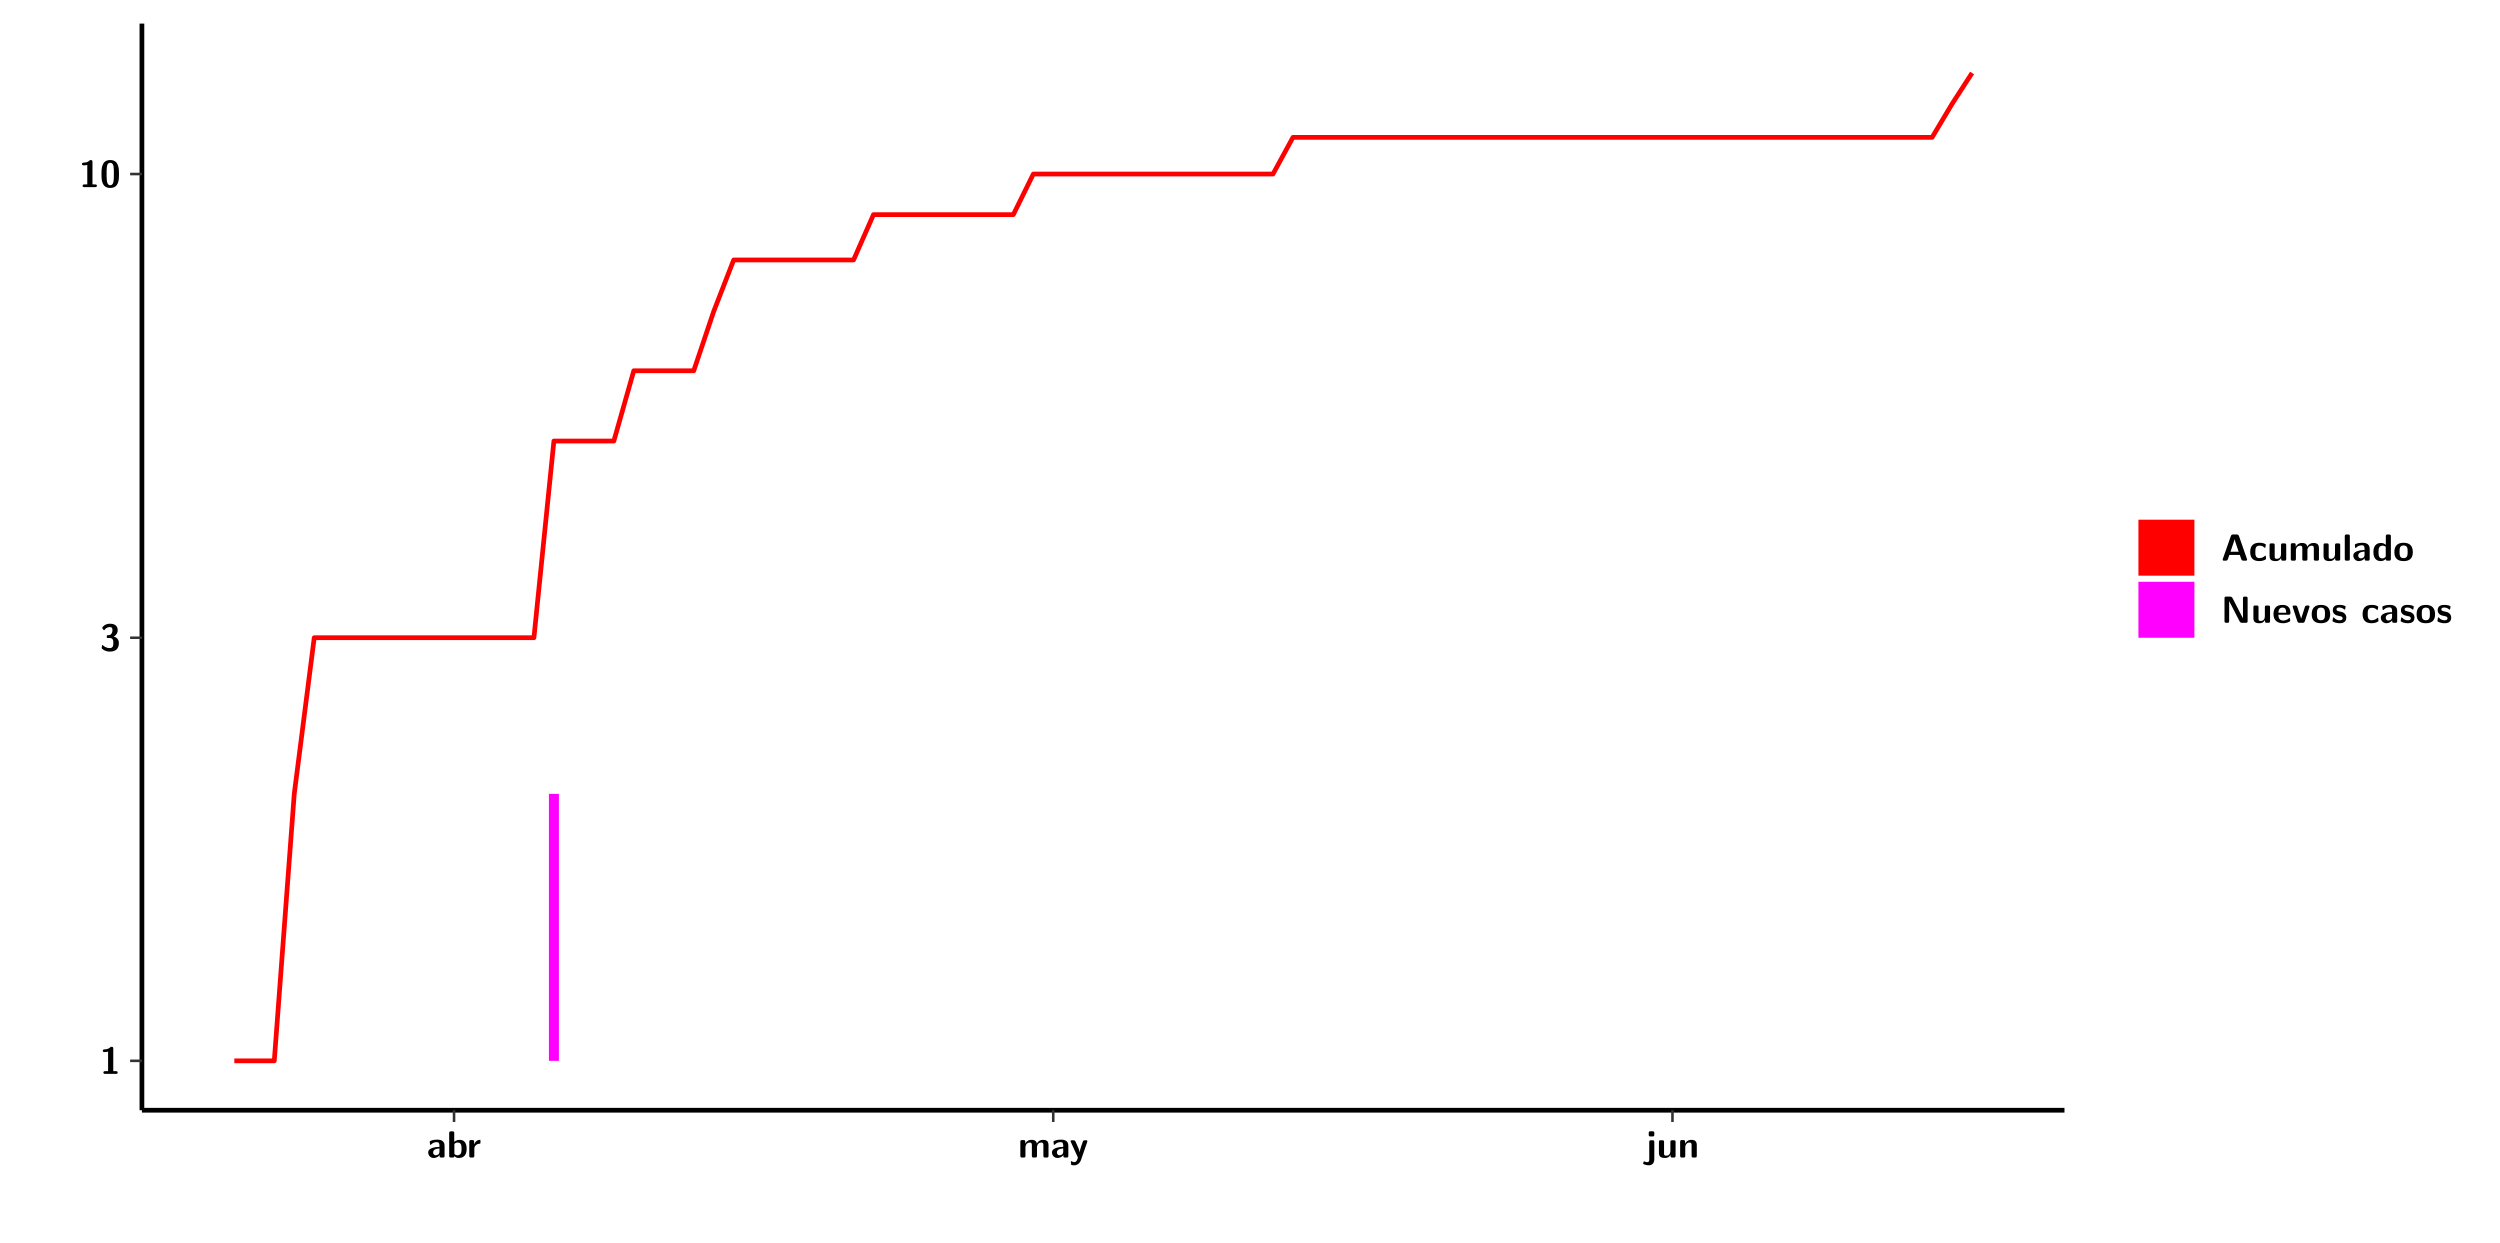
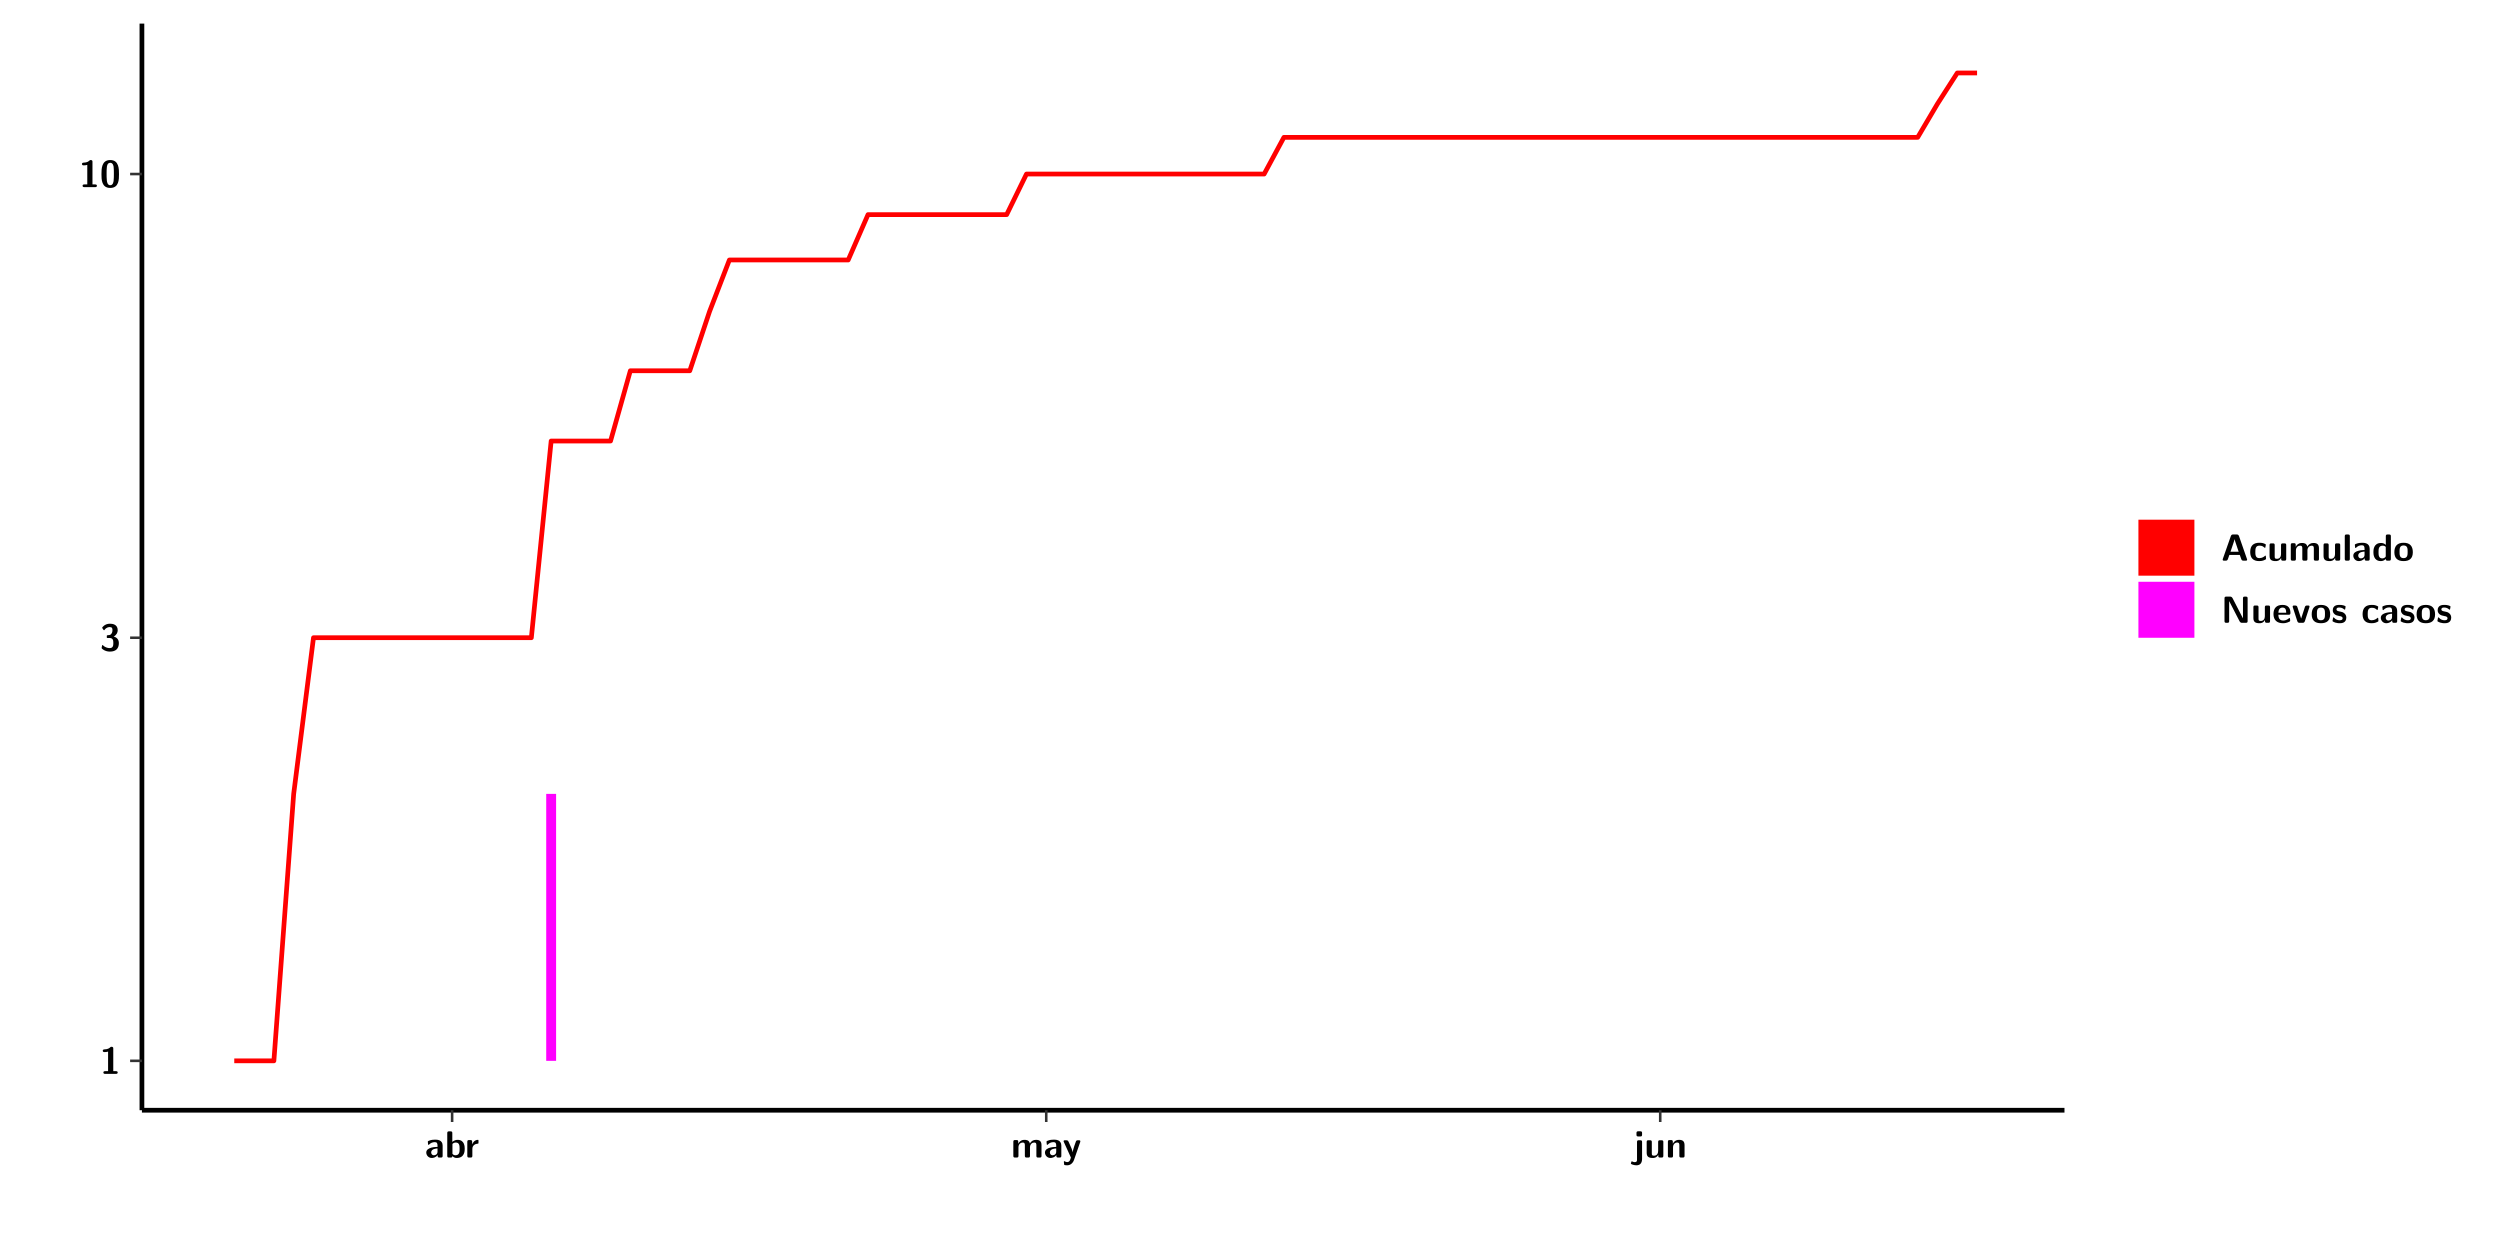
<svg xmlns="http://www.w3.org/2000/svg" xmlns:xlink="http://www.w3.org/1999/xlink" width="579.653pt" height="288pt" viewBox="0 0 579.653 288" version="1.1">
  <defs>
    <g>
      <symbol overflow="visible" id="glyph0-0">
        <path style="stroke:none;" d="" />
      </symbol>
      <symbol overflow="visible" id="glyph0-1">
        <path style="stroke:none;" d="M 3.109 -5.859 C 3.109 -6.016 3.109 -6.281 2.719 -6.281 C 2.547 -6.281 2.516 -6.266 2.406 -6.156 C 2.25 -6.016 1.922 -5.688 1.047 -5.672 C 0.891 -5.672 0.672 -5.609 0.672 -5.359 C 0.672 -5.047 0.969 -5.047 1.094 -5.047 C 1.344 -5.047 1.656 -5.078 1.906 -5.156 L 1.906 -0.625 L 1.234 -0.625 C 1.109 -0.625 0.812 -0.625 0.812 -0.312 C 0.812 0 1.109 0 1.234 0 L 3.719 0 C 3.828 0 4.141 0 4.141 -0.312 C 4.141 -0.625 3.828 -0.625 3.719 -0.625 L 3.109 -0.625 Z M 3.109 -5.859 " />
      </symbol>
      <symbol overflow="visible" id="glyph0-2">
        <path style="stroke:none;" d="M 0.844 -4.859 C 0.906 -4.766 0.953 -4.766 0.969 -4.766 C 1.031 -4.766 1.047 -4.797 1.094 -4.859 C 1.547 -5.5 2.172 -5.5 2.281 -5.5 C 2.844 -5.5 2.922 -5.203 2.922 -4.781 C 2.922 -4.656 2.922 -4.234 2.641 -3.906 C 2.438 -3.656 2.219 -3.641 1.953 -3.625 C 1.859 -3.609 1.688 -3.609 1.672 -3.578 C 1.609 -3.562 1.609 -3.5 1.609 -3.359 L 1.609 -3.203 C 1.609 -2.984 1.609 -2.969 1.844 -2.969 L 2.219 -2.969 C 3.031 -2.969 3.125 -2.469 3.125 -1.797 C 3.125 -1.203 3.062 -0.625 2.266 -0.625 C 1.984 -0.625 1.328 -0.688 0.75 -1.25 C 0.672 -1.328 0.656 -1.328 0.625 -1.328 C 0.531 -1.328 0.516 -1.25 0.516 -1.234 C 0.516 -1.234 0.406 -0.672 0.406 -0.625 C 0.406 -0.516 1.156 0.188 2.312 0.188 C 3.812 0.188 4.406 -0.609 4.406 -1.781 C 4.406 -2.562 3.984 -3.109 3.203 -3.297 C 3.906 -3.688 4.141 -4.266 4.141 -4.766 C 4.141 -6.156 2.891 -6.281 2.328 -6.281 C 1.125 -6.281 0.531 -5.422 0.531 -5.344 C 0.531 -5.297 0.594 -5.219 0.594 -5.219 Z M 0.844 -4.859 " />
      </symbol>
      <symbol overflow="visible" id="glyph0-3">
        <path style="stroke:none;" d="M 4.438 -3 C 4.438 -4.203 4.438 -6.281 2.406 -6.281 C 0.375 -6.281 0.375 -4.219 0.375 -3 C 0.375 -1.812 0.375 0.188 2.406 0.188 C 4.438 0.188 4.438 -1.781 4.438 -3 Z M 2.406 -0.438 C 1.75 -0.438 1.656 -1.25 1.625 -1.484 C 1.562 -1.953 1.562 -2.766 1.562 -3.125 C 1.562 -3.641 1.562 -4.203 1.625 -4.641 C 1.641 -4.875 1.734 -5.641 2.406 -5.641 C 3.047 -5.641 3.156 -4.906 3.188 -4.734 C 3.25 -4.281 3.25 -3.594 3.25 -3.125 C 3.25 -2.625 3.25 -1.953 3.188 -1.469 C 3.156 -1.234 3.062 -0.438 2.406 -0.438 Z M 2.406 -0.438 " />
      </symbol>
      <symbol overflow="visible" id="glyph0-4">
        <path style="stroke:none;" d="M 4.062 -2.766 C 4.062 -4.156 2.734 -4.156 2.297 -4.156 C 1.891 -4.156 1.453 -4.125 0.859 -3.891 C 0.672 -3.797 0.625 -3.781 0.625 -3.688 C 0.625 -3.625 0.688 -3.109 0.688 -3.047 C 0.703 -2.984 0.75 -2.938 0.812 -2.938 C 0.844 -2.938 0.875 -2.969 0.906 -3 C 1.281 -3.391 1.719 -3.578 2.266 -3.578 C 2.734 -3.578 2.875 -3.297 2.875 -2.781 L 2.875 -2.469 C 2.562 -2.469 0.266 -2.453 0.266 -1.172 C 0.266 -0.547 0.766 0.094 1.531 0.094 C 1.828 0.094 2.484 0.016 2.906 -0.594 L 2.906 -0.422 C 2.906 -0.141 2.969 0 3.328 0 L 3.641 0 C 3.984 0 4.062 -0.109 4.062 -0.422 Z M 2.875 -1.344 C 2.875 -0.531 2.047 -0.531 2.016 -0.531 C 1.641 -0.531 1.406 -0.844 1.406 -1.188 C 1.406 -2.047 2.625 -2.109 2.875 -2.109 Z M 2.875 -1.344 " />
      </symbol>
      <symbol overflow="visible" id="glyph0-5">
        <path style="stroke:none;" d="M 1.703 -5.656 C 1.703 -5.938 1.641 -6.078 1.281 -6.078 L 0.953 -6.078 C 0.641 -6.078 0.531 -5.984 0.531 -5.656 L 0.531 -0.422 C 0.531 -0.109 0.625 0 0.953 0 L 1.312 0 C 1.453 0 1.719 0 1.734 -0.344 C 2.125 0.094 2.578 0.094 2.719 0.094 C 4.578 0.094 4.578 -1.594 4.578 -2.031 C 4.578 -2.453 4.578 -4.109 2.938 -4.109 C 2.219 -4.109 1.781 -3.703 1.703 -3.625 Z M 1.734 -3.172 C 1.844 -3.281 2.109 -3.484 2.5 -3.484 C 3.391 -3.484 3.391 -2.672 3.391 -2.016 C 3.391 -1.375 3.391 -0.531 2.406 -0.531 C 2.047 -0.531 1.828 -0.75 1.734 -0.875 Z M 1.734 -3.172 " />
      </symbol>
      <symbol overflow="visible" id="glyph0-6">
        <path style="stroke:none;" d="M 1.703 -2.016 C 1.703 -2.844 2.391 -3.188 2.938 -3.219 C 3.109 -3.234 3.125 -3.234 3.125 -3.469 L 3.125 -3.875 C 3.125 -4.047 3.125 -4.109 2.969 -4.109 C 2.719 -4.109 2.078 -4.031 1.672 -3.078 L 1.656 -3.078 L 1.656 -3.641 C 1.656 -3.922 1.594 -4.062 1.234 -4.062 L 0.953 -4.062 C 0.641 -4.062 0.531 -3.969 0.531 -3.641 L 0.531 -0.422 C 0.531 -0.109 0.625 0 0.953 0 L 1.281 0 C 1.609 0 1.703 -0.109 1.703 -0.422 Z M 1.703 -2.016 " />
      </symbol>
      <symbol overflow="visible" id="glyph0-7">
        <path style="stroke:none;" d="M 7.062 -2.844 C 7.062 -3.75 6.672 -4.109 5.781 -4.109 C 5.156 -4.109 4.688 -3.828 4.359 -3.25 C 4.219 -4.078 3.484 -4.109 3.109 -4.109 C 2.938 -4.109 2.578 -4.109 2.188 -3.828 C 1.906 -3.625 1.734 -3.344 1.672 -3.203 L 1.672 -3.641 C 1.672 -3.922 1.609 -4.062 1.25 -4.062 L 0.953 -4.062 C 0.625 -4.062 0.531 -3.969 0.531 -3.641 L 0.531 -0.422 C 0.531 -0.109 0.625 0 0.953 0 L 1.297 0 C 1.625 0 1.719 -0.109 1.719 -0.422 L 1.719 -2.359 C 1.719 -3.141 2.25 -3.484 2.688 -3.484 C 3.109 -3.484 3.203 -3.297 3.203 -2.828 L 3.203 -0.422 C 3.203 -0.109 3.297 0 3.625 0 L 3.969 0 C 4.297 0 4.391 -0.109 4.391 -0.422 L 4.391 -2.359 C 4.391 -3.141 4.922 -3.484 5.359 -3.484 C 5.781 -3.484 5.875 -3.297 5.875 -2.828 L 5.875 -0.422 C 5.875 -0.109 5.969 0 6.297 0 L 6.641 0 C 6.984 0 7.062 -0.109 7.062 -0.422 Z M 7.062 -2.844 " />
      </symbol>
      <symbol overflow="visible" id="glyph0-8">
        <path style="stroke:none;" d="M 4.109 -3.609 C 4.141 -3.719 4.141 -3.734 4.141 -3.781 C 4.141 -4.016 3.906 -4.016 3.797 -4.016 L 3.609 -4.016 C 3.469 -4.016 3.266 -4.016 3.141 -3.812 C 3.109 -3.766 2.406 -1.828 2.359 -1.25 L 2.344 -1.25 C 2.312 -1.672 1.953 -2.484 1.562 -3.328 C 1.328 -3.891 1.266 -4.016 0.828 -4.016 L 0.594 -4.016 C 0.469 -4.016 0.25 -4.016 0.25 -3.781 C 0.25 -3.75 0.281 -3.688 0.297 -3.641 L 1.953 0 C 1.891 0.188 1.859 0.281 1.828 0.375 C 1.734 0.656 1.578 1.047 1.109 1.047 C 0.812 1.047 0.609 0.922 0.516 0.875 C 0.469 0.844 0.453 0.828 0.422 0.828 C 0.391 0.828 0.312 0.859 0.312 0.969 C 0.312 1.031 0.375 1.641 0.391 1.672 C 0.469 1.781 0.953 1.797 1.094 1.797 C 2.172 1.797 2.609 0.766 2.672 0.547 Z M 4.109 -3.609 " />
      </symbol>
      <symbol overflow="visible" id="glyph0-9">
        <path style="stroke:none;" d="M 1.969 -5.672 C 1.969 -5.953 1.906 -6.094 1.547 -6.094 L 1.094 -6.094 C 0.766 -6.094 0.672 -5.984 0.672 -5.672 L 0.672 -5.312 C 0.672 -5.031 0.734 -4.891 1.094 -4.891 L 1.547 -4.891 C 1.875 -4.891 1.969 -5 1.969 -5.312 Z M 0.797 0.484 C 0.797 0.703 0.797 1.062 0.25 1.062 C 0.156 1.062 -0.094 1.031 -0.266 0.922 C -0.359 0.875 -0.375 0.875 -0.406 0.875 C -0.484 0.875 -0.5 0.922 -0.547 1.094 C -0.609 1.281 -0.625 1.359 -0.625 1.391 C -0.625 1.547 0.109 1.797 0.656 1.797 C 1.625 1.797 1.969 1.141 1.969 0.281 L 1.969 -3.594 C 1.969 -3.875 1.906 -4.016 1.547 -4.016 L 1.219 -4.016 C 0.891 -4.016 0.797 -3.906 0.797 -3.594 Z M 0.797 0.484 " />
      </symbol>
      <symbol overflow="visible" id="glyph0-10">
        <path style="stroke:none;" d="M 4.391 -3.594 C 4.391 -3.875 4.328 -4.016 3.969 -4.016 L 3.609 -4.016 C 3.281 -4.016 3.188 -3.906 3.188 -3.594 L 3.188 -1.516 C 3.188 -0.938 2.891 -0.438 2.266 -0.438 C 1.766 -0.438 1.719 -0.562 1.719 -1.031 L 1.719 -3.594 C 1.719 -3.875 1.656 -4.016 1.297 -4.016 L 0.953 -4.016 C 0.625 -4.016 0.531 -3.922 0.531 -3.594 L 0.531 -1.109 C 0.531 -0.172 1.031 0.094 1.953 0.094 C 2.188 0.094 2.812 0.094 3.219 -0.656 L 3.219 -0.422 C 3.219 -0.141 3.281 0 3.641 0 L 3.969 0 C 4.297 0 4.391 -0.109 4.391 -0.422 Z M 4.391 -3.594 " />
      </symbol>
      <symbol overflow="visible" id="glyph0-11">
        <path style="stroke:none;" d="M 4.391 -2.844 C 4.391 -3.75 4 -4.109 3.109 -4.109 C 2.188 -4.109 1.781 -3.438 1.672 -3.203 L 1.672 -3.641 C 1.672 -3.922 1.609 -4.062 1.25 -4.062 L 0.953 -4.062 C 0.625 -4.062 0.531 -3.969 0.531 -3.641 L 0.531 -0.422 C 0.531 -0.109 0.625 0 0.953 0 L 1.297 0 C 1.625 0 1.719 -0.109 1.719 -0.422 L 1.719 -2.359 C 1.719 -3.125 2.219 -3.484 2.688 -3.484 C 3.109 -3.484 3.188 -3.281 3.188 -2.828 L 3.188 -0.422 C 3.188 -0.141 3.25 0 3.609 0 L 3.969 0 C 4.297 0 4.391 -0.109 4.391 -0.422 Z M 4.391 -2.844 " />
      </symbol>
      <symbol overflow="visible" id="glyph0-12">
        <path style="stroke:none;" d="M 4.156 -5.703 C 4.031 -6.078 3.766 -6.078 3.594 -6.078 L 2.828 -6.078 C 2.641 -6.078 2.391 -6.078 2.266 -5.703 L 0.406 -0.406 C 0.375 -0.297 0.375 -0.281 0.375 -0.234 C 0.375 0 0.594 0 0.703 0 L 1.031 0 C 1.188 0 1.453 0 1.578 -0.344 L 1.922 -1.328 L 4.344 -1.328 L 4.641 -0.484 C 4.75 -0.172 4.812 0 5.234 0 L 5.703 0 C 5.828 0 6.047 0 6.047 -0.234 C 6.047 -0.281 6.047 -0.297 6 -0.406 Z M 2.812 -3.938 C 2.938 -4.328 3.062 -4.656 3.125 -4.969 L 3.141 -4.969 C 3.188 -4.766 3.188 -4.75 3.25 -4.547 L 4.078 -2.078 L 2.188 -2.078 Z M 2.812 -3.938 " />
      </symbol>
      <symbol overflow="visible" id="glyph0-13">
        <path style="stroke:none;" d="M 4 -0.438 C 4 -0.531 3.969 -0.938 3.953 -1.047 C 3.953 -1.078 3.938 -1.172 3.844 -1.172 C 3.812 -1.172 3.797 -1.172 3.703 -1.078 C 3.562 -0.953 3.141 -0.594 2.422 -0.594 C 1.516 -0.594 1.516 -1.469 1.516 -2.031 C 1.516 -2.75 1.562 -3.484 2.453 -3.484 C 3.031 -3.484 3.266 -3.344 3.578 -3.078 C 3.688 -2.984 3.703 -2.984 3.734 -2.984 C 3.828 -2.984 3.844 -3.062 3.844 -3.094 C 3.859 -3.172 3.953 -3.656 3.953 -3.703 C 3.953 -3.781 3.891 -3.812 3.75 -3.891 C 3.328 -4.078 3.062 -4.156 2.453 -4.156 C 1.141 -4.156 0.328 -3.547 0.328 -2.016 C 0.328 -0.562 1.078 0.094 2.406 0.094 C 2.641 0.094 3.172 0.094 3.75 -0.203 C 4 -0.344 4 -0.344 4 -0.438 Z M 4 -0.438 " />
      </symbol>
      <symbol overflow="visible" id="glyph0-14">
        <path style="stroke:none;" d="M 1.703 -5.656 C 1.703 -5.938 1.641 -6.078 1.281 -6.078 L 0.953 -6.078 C 0.641 -6.078 0.531 -5.984 0.531 -5.656 L 0.531 -0.422 C 0.531 -0.109 0.625 0 0.953 0 L 1.281 0 C 1.609 0 1.703 -0.109 1.703 -0.422 Z M 1.703 -5.656 " />
      </symbol>
      <symbol overflow="visible" id="glyph0-15">
        <path style="stroke:none;" d="M 4.375 -5.656 C 4.375 -5.938 4.312 -6.078 3.953 -6.078 L 3.625 -6.078 C 3.297 -6.078 3.203 -5.969 3.203 -5.656 L 3.203 -3.672 C 2.812 -4.047 2.375 -4.109 2.109 -4.109 C 0.328 -4.109 0.328 -2.422 0.328 -2 C 0.328 -1.594 0.328 0.094 2.062 0.094 C 2.422 0.094 2.812 -0.016 3.188 -0.406 C 3.188 -0.094 3.297 0 3.609 0 L 3.953 0 C 4.281 0 4.375 -0.109 4.375 -0.422 Z M 3.188 -1.094 C 3.188 -0.953 3.188 -0.875 2.922 -0.688 C 2.703 -0.547 2.5 -0.531 2.406 -0.531 C 1.516 -0.531 1.516 -1.344 1.516 -2 C 1.516 -2.656 1.516 -3.484 2.5 -3.484 C 2.75 -3.484 2.984 -3.391 3.188 -3.203 Z M 3.188 -1.094 " />
      </symbol>
      <symbol overflow="visible" id="glyph0-16">
        <path style="stroke:none;" d="M 4.547 -1.969 C 4.547 -3.406 3.844 -4.156 2.406 -4.156 C 0.953 -4.156 0.266 -3.391 0.266 -1.969 C 0.266 -0.547 1.031 0.094 2.406 0.094 C 3.781 0.094 4.547 -0.531 4.547 -1.969 Z M 2.406 -0.594 C 1.469 -0.594 1.469 -1.375 1.469 -2.078 C 1.469 -2.75 1.469 -3.531 2.406 -3.531 C 3.344 -3.531 3.344 -2.766 3.344 -2.078 C 3.344 -1.391 3.344 -0.594 2.406 -0.594 Z M 2.406 -0.594 " />
      </symbol>
      <symbol overflow="visible" id="glyph0-17">
        <path style="stroke:none;" d="M 2.656 -5.734 C 2.469 -6.078 2.203 -6.078 2.031 -6.078 L 1.219 -6.078 C 0.906 -6.078 0.797 -5.984 0.797 -5.656 L 0.797 -0.422 C 0.797 -0.109 0.891 0 1.219 0 L 1.453 0 C 1.781 0 1.875 -0.109 1.875 -0.422 L 1.875 -5.016 L 1.891 -5.016 L 4.297 -0.344 C 4.484 0 4.75 0 4.922 0 L 5.734 0 C 6.062 0 6.156 -0.109 6.156 -0.422 L 6.156 -5.656 C 6.156 -5.938 6.094 -6.078 5.734 -6.078 L 5.5 -6.078 C 5.156 -6.078 5.078 -5.969 5.078 -5.656 L 5.078 -1.062 L 5.062 -1.062 Z M 2.656 -5.734 " />
      </symbol>
      <symbol overflow="visible" id="glyph0-18">
        <path style="stroke:none;" d="M 3.781 -1.875 C 3.984 -1.875 4.203 -1.891 4.203 -2.281 C 4.203 -3.406 3.672 -4.156 2.359 -4.156 C 0.969 -4.156 0.266 -3.375 0.266 -2.047 C 0.266 -0.609 1.109 0.094 2.484 0.094 C 2.812 0.094 3.312 0.047 3.891 -0.234 C 4.078 -0.328 4.141 -0.359 4.141 -0.469 C 4.141 -0.531 4.125 -0.781 4.109 -0.844 C 4.078 -1.125 4.062 -1.125 3.984 -1.125 C 3.953 -1.125 3.938 -1.125 3.844 -1.047 C 3.328 -0.594 2.797 -0.531 2.516 -0.531 C 1.531 -0.531 1.422 -1.312 1.391 -1.875 Z M 1.406 -2.344 C 1.422 -2.875 1.609 -3.531 2.359 -3.531 C 3.062 -3.531 3.203 -3.031 3.219 -2.344 Z M 1.406 -2.344 " />
      </symbol>
      <symbol overflow="visible" id="glyph0-19">
        <path style="stroke:none;" d="M 4.109 -3.609 C 4.141 -3.719 4.141 -3.75 4.141 -3.766 C 4.141 -4.016 3.922 -4.016 3.797 -4.016 L 3.609 -4.016 C 3.25 -4.016 3.141 -3.891 3.062 -3.641 L 2.203 -0.984 L 1.328 -3.641 C 1.266 -3.828 1.203 -4.016 0.781 -4.016 L 0.578 -4.016 C 0.453 -4.016 0.234 -4.016 0.234 -3.766 C 0.234 -3.75 0.234 -3.719 0.266 -3.609 L 1.312 -0.375 C 1.438 0 1.703 0 1.859 0 L 2.5 0 C 2.672 0 2.938 0 3.062 -0.375 Z M 4.109 -3.609 " />
      </symbol>
      <symbol overflow="visible" id="glyph0-20">
        <path style="stroke:none;" d="M 3.469 -1.234 C 3.469 -1.734 3.203 -2.031 3.047 -2.172 C 2.703 -2.484 2.391 -2.547 2.031 -2.609 C 1.547 -2.703 1.188 -2.766 1.188 -3.109 C 1.188 -3.469 1.484 -3.547 1.828 -3.547 C 2.406 -3.547 2.719 -3.328 2.953 -3.125 C 3.047 -3.047 3.062 -3.047 3.094 -3.047 C 3.188 -3.047 3.203 -3.125 3.203 -3.156 C 3.219 -3.219 3.312 -3.719 3.312 -3.766 C 3.312 -3.906 2.844 -4.031 2.75 -4.062 C 2.406 -4.156 2.125 -4.156 1.891 -4.156 C 1.5 -4.156 0.328 -4.156 0.328 -2.906 C 0.328 -2.484 0.516 -2.219 0.75 -2 C 1.062 -1.734 1.406 -1.672 1.906 -1.562 C 2.156 -1.531 2.609 -1.453 2.609 -1.062 C 2.609 -0.656 2.266 -0.594 1.922 -0.594 C 1.531 -0.594 1.047 -0.703 0.625 -1.188 C 0.594 -1.234 0.562 -1.266 0.516 -1.266 C 0.422 -1.266 0.406 -1.188 0.391 -1.125 C 0.375 -1.016 0.266 -0.516 0.266 -0.422 C 0.266 -0.266 0.922 -0.062 0.922 -0.047 C 1.406 0.094 1.766 0.094 1.922 0.094 C 2.359 0.094 3.469 0.062 3.469 -1.234 Z M 3.469 -1.234 " />
      </symbol>
    </g>
    <clipPath id="clip1">
      <path d="M 0 0 L 576.008 0 L 576.008 288 L 0 288 Z M 0 0 " />
    </clipPath>
    <clipPath id="clip2">
      <path d="M 32.906 5.477 L 478.672 5.477 L 478.672 257.414 L 32.906 257.414 Z M 32.906 5.477 " />
    </clipPath>
  </defs>
  <g id="surface1">
    <g clip-path="url(#clip1)" clip-rule="nonzero">
      <path style="fill-rule:nonzero;fill:rgb(100%,100%,100%);fill-opacity:1;stroke-width:0.598;stroke-linecap:round;stroke-linejoin:round;stroke:rgb(100%,100%,100%);stroke-opacity:1;stroke-miterlimit:10;" d="M 0 0 L 0 288.004 L 576.008 288.004 L 576.008 0 Z M 0 0 " transform="matrix(1,0,0,-1,0,288)" />
    </g>
    <g clip-path="url(#clip2)" clip-rule="nonzero">
      <path style=" stroke:none;fill-rule:nonzero;fill:rgb(100%,100%,100%);fill-opacity:1;" d="M 32.906 257.414 L 32.906 5.477 L 478.672 5.477 L 478.672 257.414 Z M 32.906 257.414 " />
    </g>
-     <path style=" stroke:none;fill-rule:nonzero;fill:rgb(100%,0%,100%);fill-opacity:1;" d="M 127.273 245.969 L 127.273 184.07 L 129.586 184.07 L 129.586 245.969 Z M 127.273 245.969 " />
-     <path style="fill:none;stroke-width:1.096;stroke-linecap:butt;stroke-linejoin:round;stroke:rgb(100%,0%,0%);stroke-opacity:1;stroke-miterlimit:10;" d="M 54.328 42.031 L 63.594 42.031 L 68.227 103.93 L 72.859 140.137 L 123.797 140.137 L 128.43 185.746 L 142.328 185.746 L 146.949 202.035 L 160.848 202.035 L 165.48 215.793 L 170.113 227.719 L 197.902 227.719 L 202.531 238.238 L 234.953 238.238 L 239.586 247.645 L 295.156 247.645 L 299.789 256.152 L 447.984 256.152 L 452.617 263.922 L 457.25 271.078 " transform="matrix(1,0,0,-1,0,288)" />
+     <path style=" stroke:none;fill-rule:nonzero;fill:rgb(100%,0%,100%);fill-opacity:1;" d="M 126.648 245.969 L 126.648 184.07 L 128.938 184.07 L 128.938 245.969 Z M 126.648 245.969 " />
+     <path style="fill:none;stroke-width:1.096;stroke-linecap:butt;stroke-linejoin:round;stroke:rgb(100%,0%,0%);stroke-opacity:1;stroke-miterlimit:10;" d="M 54.316 42.031 L 63.504 42.031 L 68.094 103.93 L 72.688 140.137 L 123.199 140.137 L 127.793 185.746 L 141.562 185.746 L 146.152 202.035 L 159.934 202.035 L 164.523 215.793 L 169.117 227.719 L 196.664 227.719 L 201.258 238.238 L 233.406 238.238 L 238 247.645 L 293.105 247.645 L 297.688 256.152 L 444.637 256.152 L 449.223 263.922 L 453.812 271.078 L 458.406 271.078 " transform="matrix(1,0,0,-1,0,288)" />
    <path style="fill:none;stroke-width:1.096;stroke-linecap:butt;stroke-linejoin:round;stroke:rgb(0%,0%,0%);stroke-opacity:1;stroke-miterlimit:10;" d="M 32.906 30.586 L 32.906 282.523 " transform="matrix(1,0,0,-1,0,288)" />
    <g style="fill:rgb(0%,0%,0%);fill-opacity:1;">
      <use xlink:href="#glyph0-1" x="23.153" y="248.986" />
    </g>
    <g style="fill:rgb(0%,0%,0%);fill-opacity:1;">
      <use xlink:href="#glyph0-2" x="23.153" y="150.894" />
    </g>
    <g style="fill:rgb(0%,0%,0%);fill-opacity:1;">
      <use xlink:href="#glyph0-1" x="18.331" y="43.387" />
      <use xlink:href="#glyph0-3" x="23.153" y="43.387" />
    </g>
    <path style="fill:none;stroke-width:0.598;stroke-linecap:butt;stroke-linejoin:round;stroke:rgb(20%,20%,20%);stroke-opacity:1;stroke-miterlimit:10;" d="M 30.168 42.031 L 32.906 42.031 " transform="matrix(1,0,0,-1,0,288)" />
    <path style="fill:none;stroke-width:0.598;stroke-linecap:butt;stroke-linejoin:round;stroke:rgb(20%,20%,20%);stroke-opacity:1;stroke-miterlimit:10;" d="M 30.168 140.137 L 32.906 140.137 " transform="matrix(1,0,0,-1,0,288)" />
    <path style="fill:none;stroke-width:0.598;stroke-linecap:butt;stroke-linejoin:round;stroke:rgb(20%,20%,20%);stroke-opacity:1;stroke-miterlimit:10;" d="M 30.168 247.645 L 32.906 247.645 " transform="matrix(1,0,0,-1,0,288)" />
    <path style="fill:none;stroke-width:1.096;stroke-linecap:butt;stroke-linejoin:round;stroke:rgb(0%,0%,0%);stroke-opacity:1;stroke-miterlimit:10;" d="M 32.906 30.586 L 478.672 30.586 " transform="matrix(1,0,0,-1,0,288)" />
-     <path style="fill:none;stroke-width:0.598;stroke-linecap:butt;stroke-linejoin:round;stroke:rgb(20%,20%,20%);stroke-opacity:1;stroke-miterlimit:10;" d="M 105.277 27.848 L 105.277 30.586 " transform="matrix(1,0,0,-1,0,288)" />
-     <path style="fill:none;stroke-width:0.598;stroke-linecap:butt;stroke-linejoin:round;stroke:rgb(20%,20%,20%);stroke-opacity:1;stroke-miterlimit:10;" d="M 244.207 27.848 L 244.207 30.586 " transform="matrix(1,0,0,-1,0,288)" />
-     <path style="fill:none;stroke-width:0.598;stroke-linecap:butt;stroke-linejoin:round;stroke:rgb(20%,20%,20%);stroke-opacity:1;stroke-miterlimit:10;" d="M 387.781 27.848 L 387.781 30.586 " transform="matrix(1,0,0,-1,0,288)" />
+     <path style="fill:none;stroke-width:0.598;stroke-linecap:butt;stroke-linejoin:round;stroke:rgb(20%,20%,20%);stroke-opacity:1;stroke-miterlimit:10;" d="M 104.828 27.848 L 104.828 30.586 " transform="matrix(1,0,0,-1,0,288)" />
+     <path style="fill:none;stroke-width:0.598;stroke-linecap:butt;stroke-linejoin:round;stroke:rgb(20%,20%,20%);stroke-opacity:1;stroke-miterlimit:10;" d="M 242.582 27.848 L 242.582 30.586 " transform="matrix(1,0,0,-1,0,288)" />
+     <path style="fill:none;stroke-width:0.598;stroke-linecap:butt;stroke-linejoin:round;stroke:rgb(20%,20%,20%);stroke-opacity:1;stroke-miterlimit:10;" d="M 384.941 27.848 L 384.941 30.586 " transform="matrix(1,0,0,-1,0,288)" />
    <g style="fill:rgb(0%,0%,0%);fill-opacity:1;">
-       <use xlink:href="#glyph0-4" x="99.016" y="268.394" />
-       <use xlink:href="#glyph0-5" x="103.619" y="268.394" />
+       <use xlink:href="#glyph0-4" x="98.568" y="268.394" />
+       <use xlink:href="#glyph0-5" x="103.171" y="268.394" />
    </g>
    <g style="fill:rgb(0%,0%,0%);fill-opacity:1;">
-       <use xlink:href="#glyph0-6" x="108.275" y="268.394" />
+       <use xlink:href="#glyph0-6" x="107.818" y="268.394" />
    </g>
    <g style="fill:rgb(0%,0%,0%);fill-opacity:1;">
-       <use xlink:href="#glyph0-7" x="236.046" y="268.394" />
-       <use xlink:href="#glyph0-4" x="243.644" y="268.394" />
+       <use xlink:href="#glyph0-7" x="234.422" y="268.394" />
+       <use xlink:href="#glyph0-4" x="242.02" y="268.394" />
    </g>
    <g style="fill:rgb(0%,0%,0%);fill-opacity:1;">
-       <use xlink:href="#glyph0-8" x="247.975" y="268.394" />
+       <use xlink:href="#glyph0-8" x="246.351" y="268.394" />
    </g>
    <g style="fill:rgb(0%,0%,0%);fill-opacity:1;">
-       <use xlink:href="#glyph0-9" x="381.602" y="268.394" />
-       <use xlink:href="#glyph0-10" x="384.11" y="268.394" />
-       <use xlink:href="#glyph0-11" x="389.029" y="268.394" />
+       <use xlink:href="#glyph0-9" x="378.763" y="268.394" />
+       <use xlink:href="#glyph0-10" x="381.271" y="268.394" />
+       <use xlink:href="#glyph0-11" x="386.19" y="268.394" />
    </g>
    <path style=" stroke:none;fill-rule:nonzero;fill:rgb(100%,100%,100%);fill-opacity:1;" d="M 489.629 154.062 L 489.629 108.828 L 570.527 108.828 L 570.527 154.062 Z M 489.629 154.062 " />
    <path style=" stroke:none;fill-rule:nonzero;fill:rgb(100%,0%,0%);fill-opacity:1;" d="M 495.816 133.477 L 495.816 120.496 L 508.797 120.496 L 508.797 133.477 Z M 495.816 133.477 " />
    <path style=" stroke:none;fill-rule:nonzero;fill:rgb(100%,0%,100%);fill-opacity:1;" d="M 495.816 147.875 L 495.816 134.891 L 508.797 134.891 L 508.797 147.875 Z M 495.816 147.875 " />
    <g style="fill:rgb(0%,0%,0%);fill-opacity:1;">
      <use xlink:href="#glyph0-12" x="514.979" y="130.002" />
      <use xlink:href="#glyph0-13" x="521.408" y="130.002" />
      <use xlink:href="#glyph0-10" x="525.694" y="130.002" />
      <use xlink:href="#glyph0-7" x="530.613" y="130.002" />
      <use xlink:href="#glyph0-10" x="538.212" y="130.002" />
      <use xlink:href="#glyph0-14" x="543.131" y="130.002" />
      <use xlink:href="#glyph0-4" x="545.372" y="130.002" />
      <use xlink:href="#glyph0-15" x="549.975" y="130.002" />
      <use xlink:href="#glyph0-16" x="554.894" y="130.002" />
    </g>
    <g style="fill:rgb(0%,0%,0%);fill-opacity:1;">
      <use xlink:href="#glyph0-17" x="514.979" y="144.408" />
      <use xlink:href="#glyph0-10" x="521.944" y="144.408" />
      <use xlink:href="#glyph0-18" x="526.864" y="144.408" />
      <use xlink:href="#glyph0-19" x="531.345" y="144.408" />
      <use xlink:href="#glyph0-16" x="535.728" y="144.408" />
      <use xlink:href="#glyph0-20" x="540.55" y="144.408" />
    </g>
    <g style="fill:rgb(0%,0%,0%);fill-opacity:1;">
      <use xlink:href="#glyph0-13" x="547.465" y="144.408" />
      <use xlink:href="#glyph0-4" x="551.751" y="144.408" />
      <use xlink:href="#glyph0-20" x="556.354" y="144.408" />
      <use xlink:href="#glyph0-16" x="560.051" y="144.408" />
      <use xlink:href="#glyph0-20" x="564.872" y="144.408" />
    </g>
  </g>
</svg>
